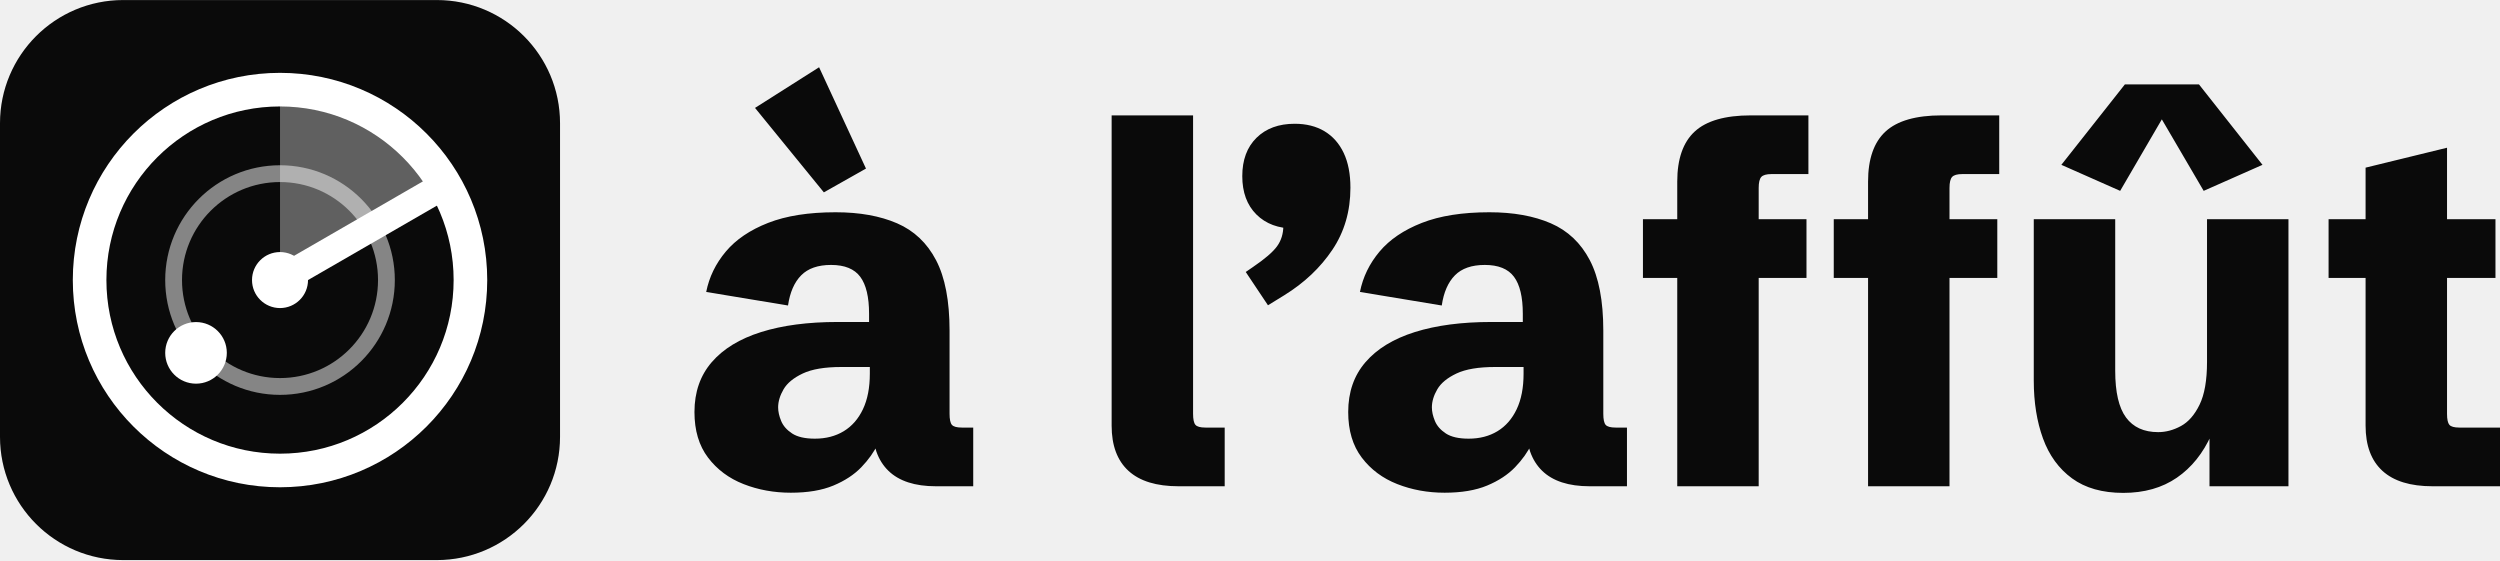
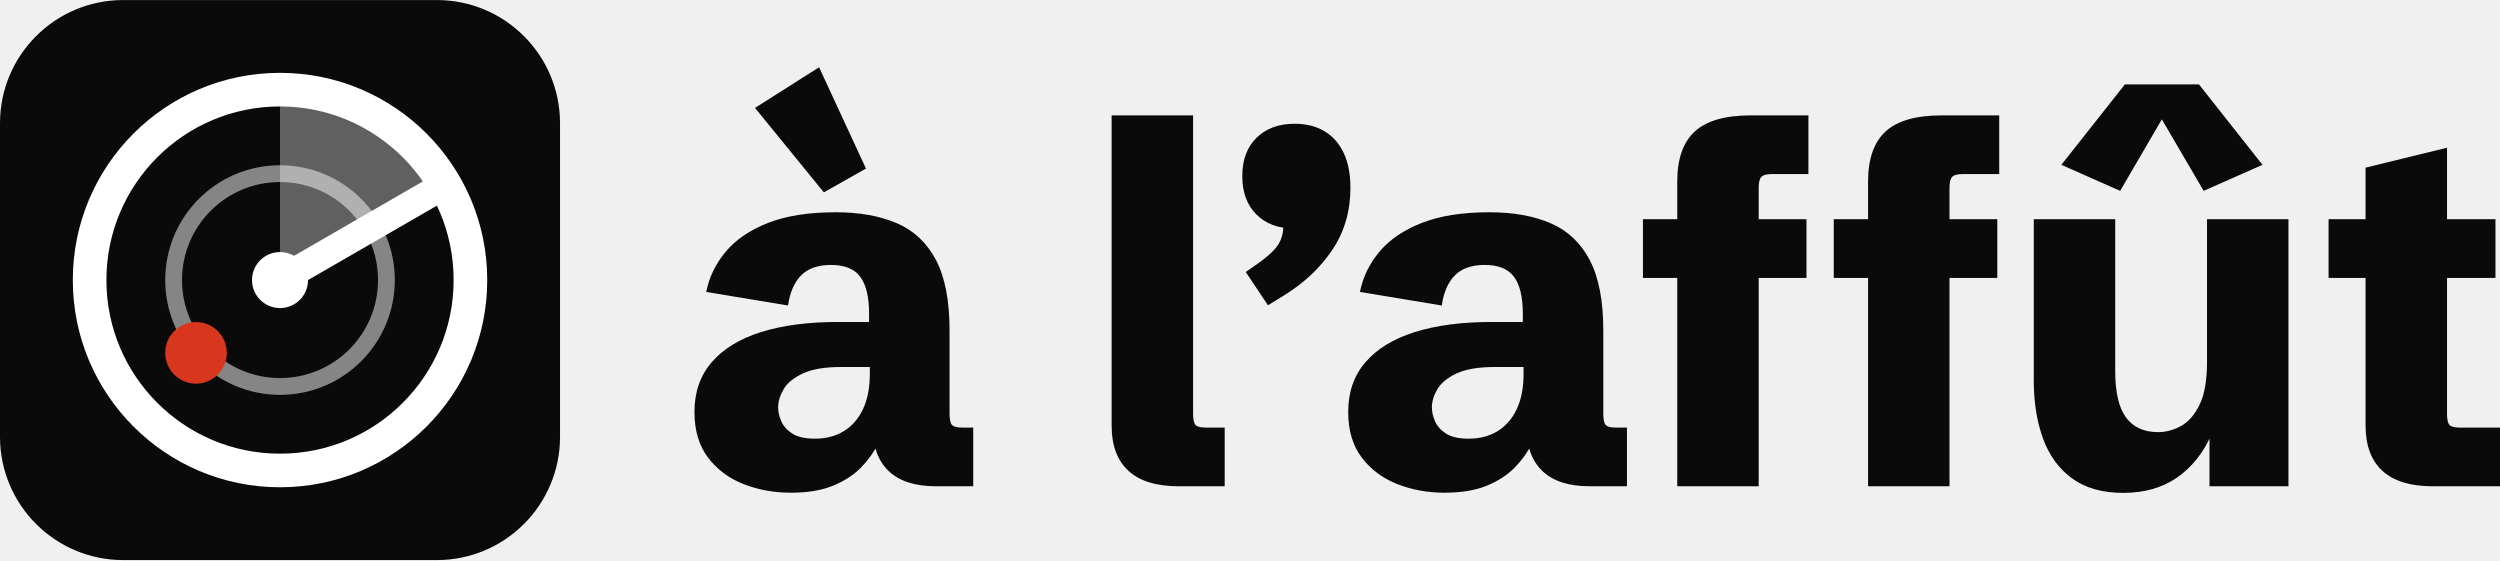
<svg xmlns="http://www.w3.org/2000/svg" viewBox="0 0 446.4 100" width="1339" height="300">
  <rect width="100" height="100" rx="22" fill="#0A0A0A" />
  <circle cx="50" cy="50" r="34" fill="none" stroke="#FFFFFF" stroke-width="6" />
  <circle cx="50" cy="50" r="19" fill="none" stroke="#FFFFFF" stroke-width="3" opacity=".5" />
-   <path d="M50 50 L50.00 16.00 A34 34 0 0 1 79.44 33.00 Z" fill="#FFFFFF" opacity=".35" />
-   <path d="M50 50 L79.44 33.00" stroke="#FFFFFF" stroke-width="5" stroke-linecap="round" />
+   <g class="logo-sweep">
+     <path d="M50 50 L50.00 16.00 A34 34 0 0 1 79.44 33.00 Z" fill="#FFFFFF" opacity=".35" />
+     <path d="M50 50 L79.44 33.00" stroke="#FFFFFF" stroke-width="5" stroke-linecap="round" />
+   </g>
  <circle cx="50" cy="50" r="5" fill="#FFFFFF" />
-   <circle cx="35" cy="63" r="5.5" fill="#FFFFFF" />
+   <circle cx="35" cy="63" r="5.5" fill="#D9361E" />
  <path transform="translate(121.39 86.82) scale(0.04415)" d="M449.043 26.087Q346.608 26.087 257.717 -8.805Q168.826 -43.696 114.001 -116.044Q59.175 -188.392 59.175 -300.261Q59.175 -420.912 129.044 -501.868Q198.913 -582.825 328.5 -623.629Q458.086 -664.434 638.13 -664.434H783.349L765.349 -634.609V-697.782Q765.349 -799.262 729.696 -847.198Q694.043 -895.134 611.693 -895.134Q532.17 -895.134 490.69 -853.024Q449.211 -810.915 437.559 -731.088L106.653 -785.913Q124.696 -876.391 186.022 -949.282Q247.348 -1022.174 357.065 -1065.174Q466.782 -1108.174 629.954 -1108.174Q775.562 -1108.174 878.582 -1063.543Q981.603 -1018.912 1036.255 -914.435Q1090.906 -809.957 1090.906 -629.568V-293.082Q1090.906 -259.386 1100.406 -248.386Q1109.906 -237.386 1140.906 -237.386H1186.602V0.0H1035.779Q907.955 0.0 843.522 -62.673Q779.088 -125.346 779.088 -245.3V-289.997L838.173 -265.65Q825.651 -222.259 801.564 -172.151Q777.477 -122.042 733.911 -76.89Q690.346 -31.739 620.933 -2.826Q551.52 26.087 449.043 26.087ZM546.171 -192.518Q613.171 -192.518 662.955 -222.736Q712.739 -252.954 740.587 -311.586Q768.436 -370.218 768.436 -455.264V-482.35H652.998Q552.692 -482.35 497.061 -456.045Q441.43 -429.74 419.516 -392.153Q397.602 -354.565 397.602 -318.869Q397.602 -293.606 409.82 -264.084Q422.038 -234.562 454.126 -213.54Q486.214 -192.518 546.171 -192.518ZM582.519 -1188.653 304.087 -1530.217 563.212 -1694.648 752.864 -1284.869ZM2016.996 0.0Q1882.739 0.0 1814.566 -62.325Q1746.393 -124.65 1746.393 -245.3V-1500.0H2075.776V-293.082Q2075.776 -259.665 2085.276 -248.526Q2094.776 -237.386 2125.776 -237.386H2203.647V0.0ZM2378.694 -731.963 2288.782 -866.657 2317.609 -886.483Q2390.304 -935.83 2415.565 -970.765Q2440.826 -1005.7 2440.826 -1053.527V-1090.092L2485.694 -1042.267Q2388.913 -1042.267 2331.849 -1099.223Q2274.784 -1156.178 2274.784 -1254.264Q2274.784 -1352.653 2332.349 -1409.37Q2389.913 -1466.087 2486.694 -1466.087Q2556.779 -1466.087 2607.192 -1435.914Q2657.604 -1405.74 2684.886 -1348.241Q2712.169 -1290.742 2712.169 -1207.221Q2712.169 -1065.223 2639.148 -956.441Q2566.128 -847.659 2444.911 -772.746ZM3093.043 26.087Q2990.608 26.087 2901.717 -8.805Q2812.826 -43.696 2758.001 -116.044Q2703.175 -188.392 2703.175 -300.261Q2703.175 -420.912 2773.044 -501.868Q2842.913 -582.825 2972.5 -623.629Q3102.086 -664.434 3282.13 -664.434H3427.349L3409.349 -634.609V-697.782Q3409.349 -799.262 3373.696 -847.198Q3338.043 -895.134 3255.693 -895.134Q3176.17 -895.134 3134.69 -853.024Q3093.211 -810.915 3081.559 -731.088L2750.653 -785.913Q2768.696 -876.391 2830.022 -949.282Q2891.348 -1022.174 3001.065 -1065.174Q3110.782 -1108.174 3273.954 -1108.174Q3419.562 -1108.174 3522.582 -1063.543Q3625.603 -1018.912 3680.255 -914.435Q3734.906 -809.957 3734.906 -629.568V-293.082Q3734.906 -259.386 3744.406 -248.386Q3753.906 -237.386 3784.906 -237.386H3830.602V0.0H3679.779Q3551.955 0.0 3487.522 -62.673Q3423.088 -125.346 3423.088 -245.3V-289.997L3482.173 -265.65Q3469.651 -222.259 3445.564 -172.151Q3421.477 -122.042 3377.911 -76.89Q3334.346 -31.739 3264.933 -2.826Q3195.52 26.087 3093.043 26.087ZM3190.171 -192.518Q3257.171 -192.518 3306.955 -222.736Q3356.739 -252.954 3384.587 -311.586Q3412.436 -370.218 3412.436 -455.264V-482.35H3296.998Q3196.692 -482.35 3141.061 -456.045Q3085.43 -429.74 3063.516 -392.153Q3041.602 -354.565 3041.602 -318.869Q3041.602 -293.606 3053.82 -264.084Q3066.038 -234.562 3098.126 -213.54Q3130.214 -192.518 3190.171 -192.518ZM4033.959 0.0V-1232.176Q4033.959 -1369.871 4104.871 -1434.935Q4175.783 -1500.0 4331.347 -1500.0H4564.43V-1262.614H4415.168Q4384.473 -1262.614 4373.907 -1251.005Q4363.342 -1239.396 4363.342 -1206.614V0.0ZM3895.218 -842.614V-1080.0H4556.649V-842.614ZM4805.694 0.0V-1232.176Q4805.694 -1369.871 4876.606 -1434.935Q4947.519 -1500.0 5103.083 -1500.0H5336.165V-1262.614H5186.904Q5156.208 -1262.614 5145.643 -1251.005Q5135.077 -1239.396 5135.077 -1206.614V0.0ZM4666.954 -842.614V-1080.0H5328.384V-842.614ZM5837.915 26.782Q5711.002 26.782 5630.785 -31.869Q5550.567 -90.521 5513.219 -193.173Q5475.871 -295.825 5475.871 -427.129V-1080.0H5805.254V-467.258Q5805.254 -337.345 5848.994 -278.148Q5892.733 -218.951 5978.909 -218.951Q6025.825 -218.951 6071.087 -243.561Q6116.349 -268.171 6146.458 -329.912Q6176.567 -391.653 6176.567 -502.699V-1080.0H6505.951V0.0H6186.567V-253.304L6194.263 -208.609Q6143.916 -96.088 6054.589 -34.653Q5965.263 26.782 5837.915 26.782ZM5825.302 -1194.741 5587.437 -1300.0 5844.304 -1625.259H6144.039L6400.906 -1300.0L6163.041 -1194.741L5993.824 -1483.913ZM7088.475 0.0Q6954.218 0.0 6886.045 -62.325Q6817.872 -124.65 6817.872 -245.3V-842.614H6668.218V-1080.0H6817.872V-1288.61L7147.255 -1369.129V-1080.0H7343.169V-842.614H7147.255V-293.082Q7147.255 -259.665 7156.755 -248.526Q7166.255 -237.386 7197.255 -237.386H7362.255V0.0Z" fill="#0A0A0A" />
</svg>
